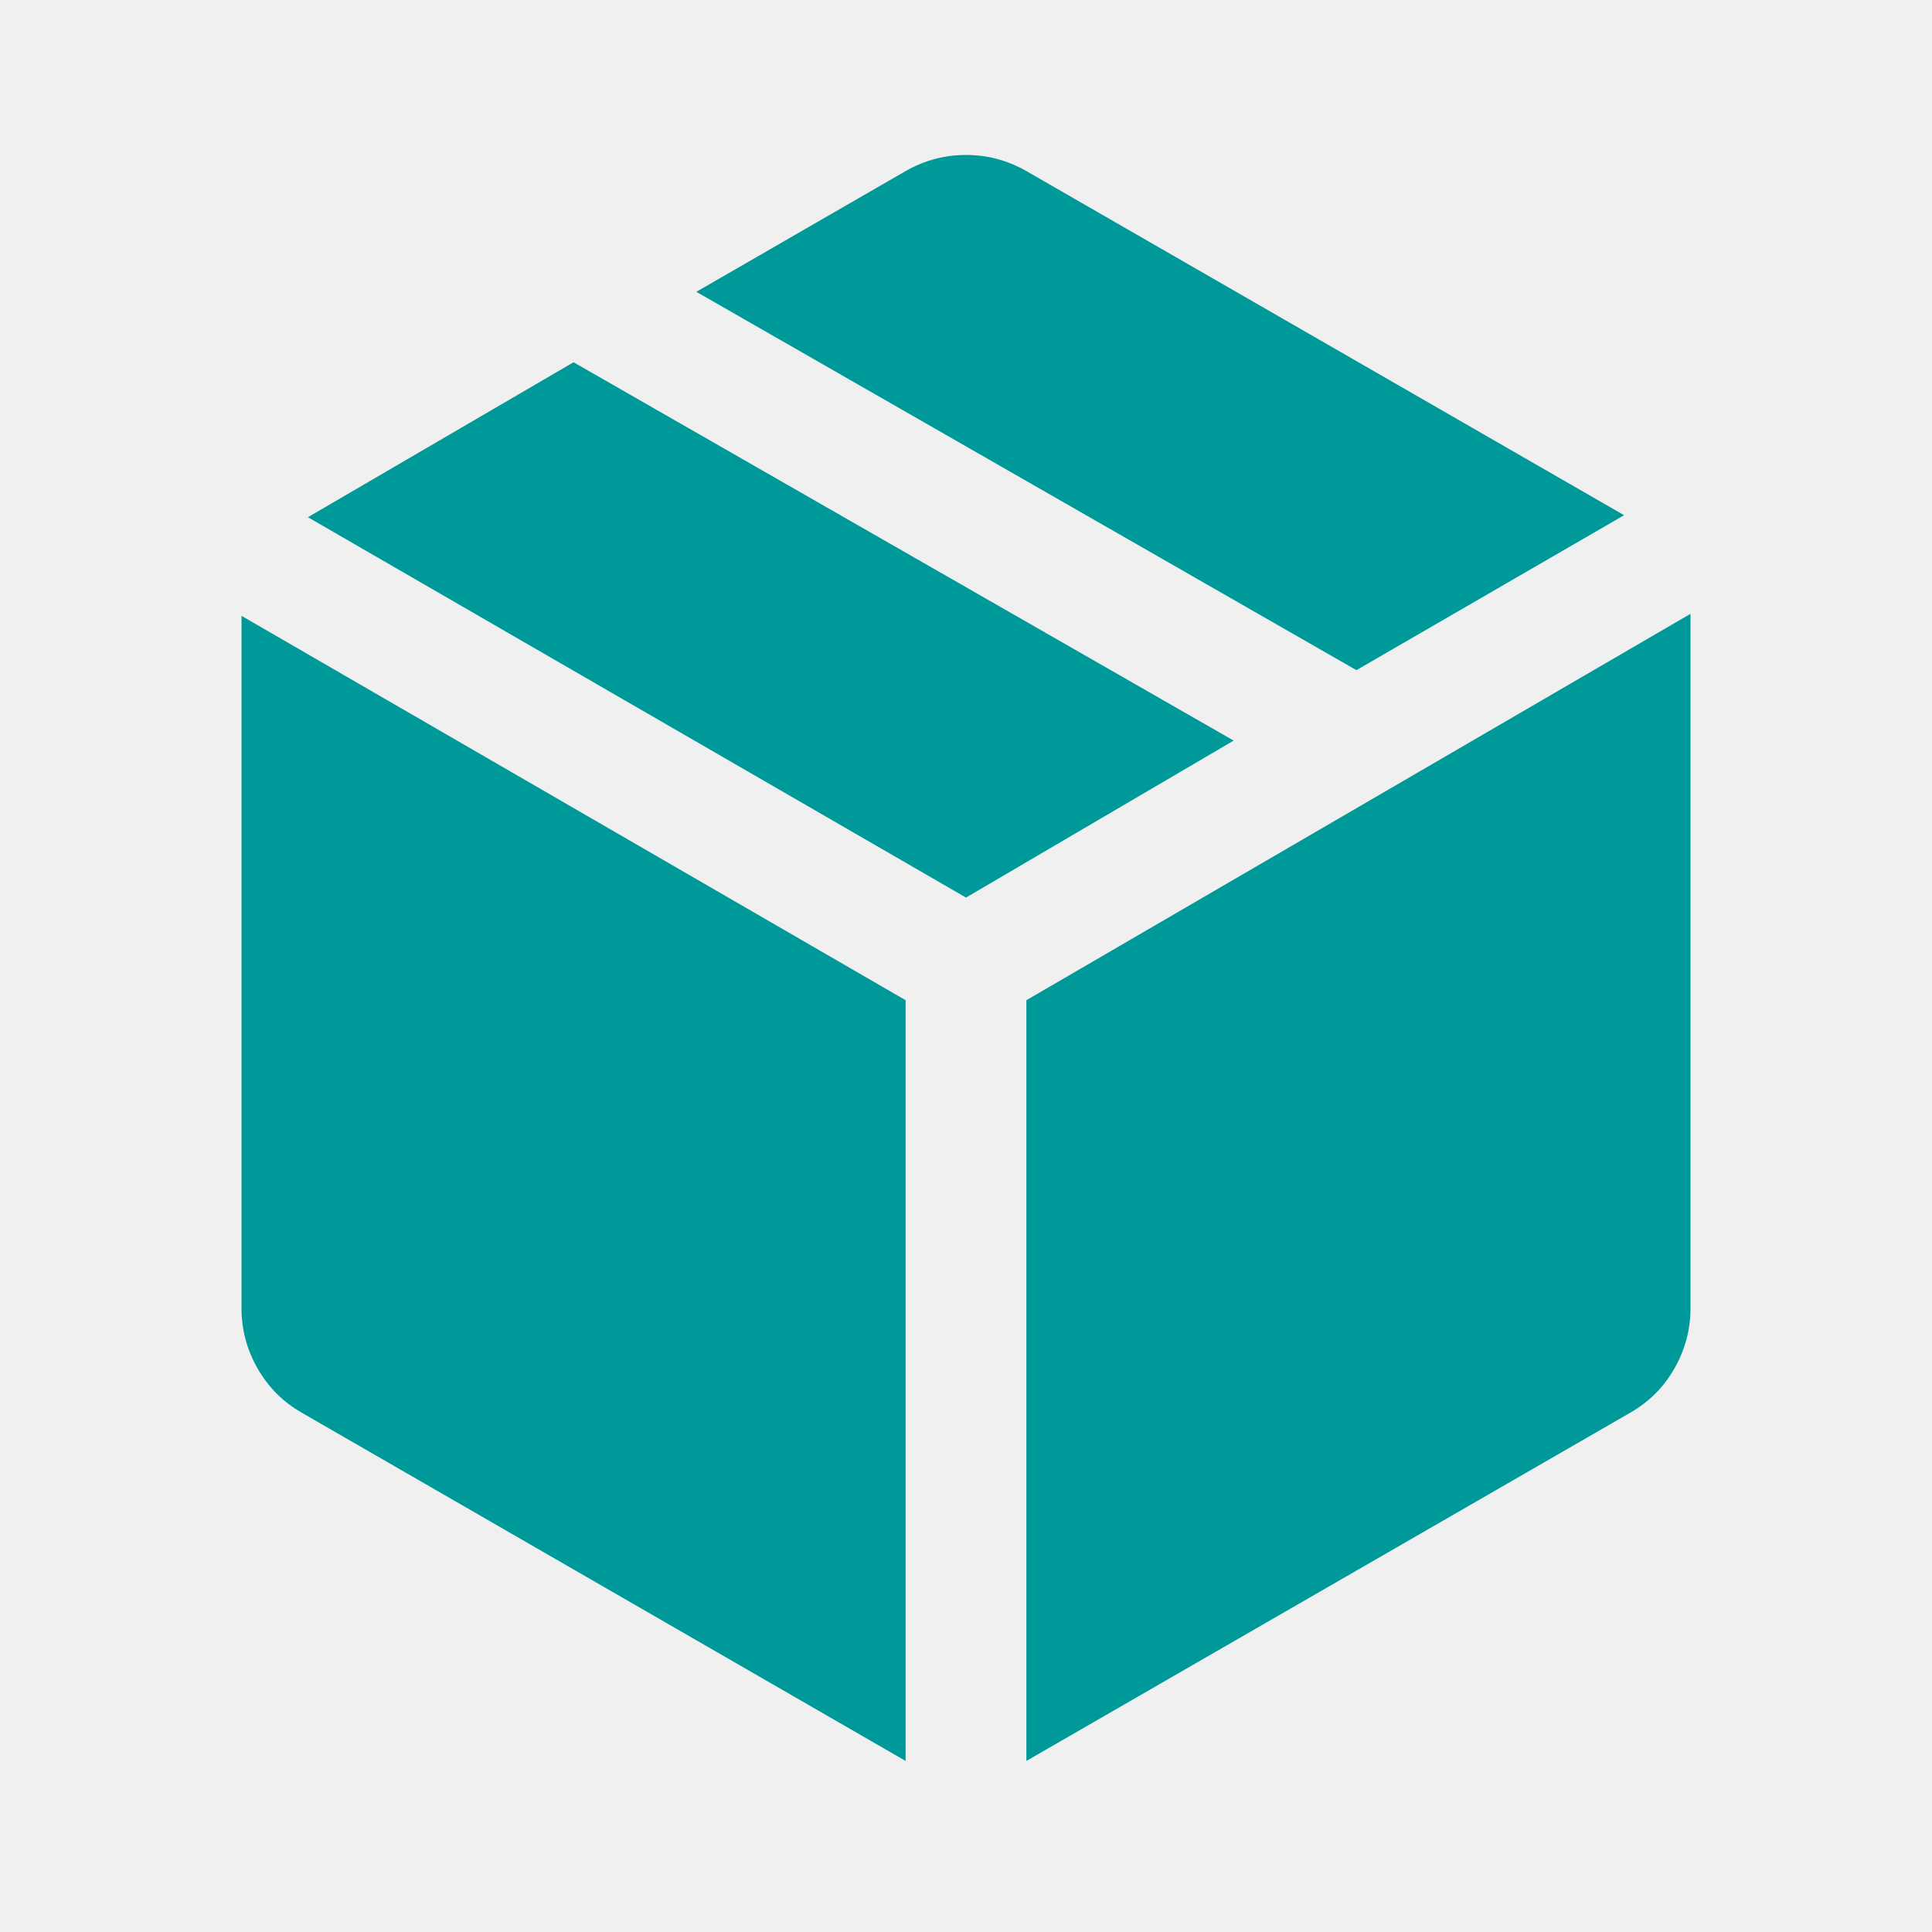
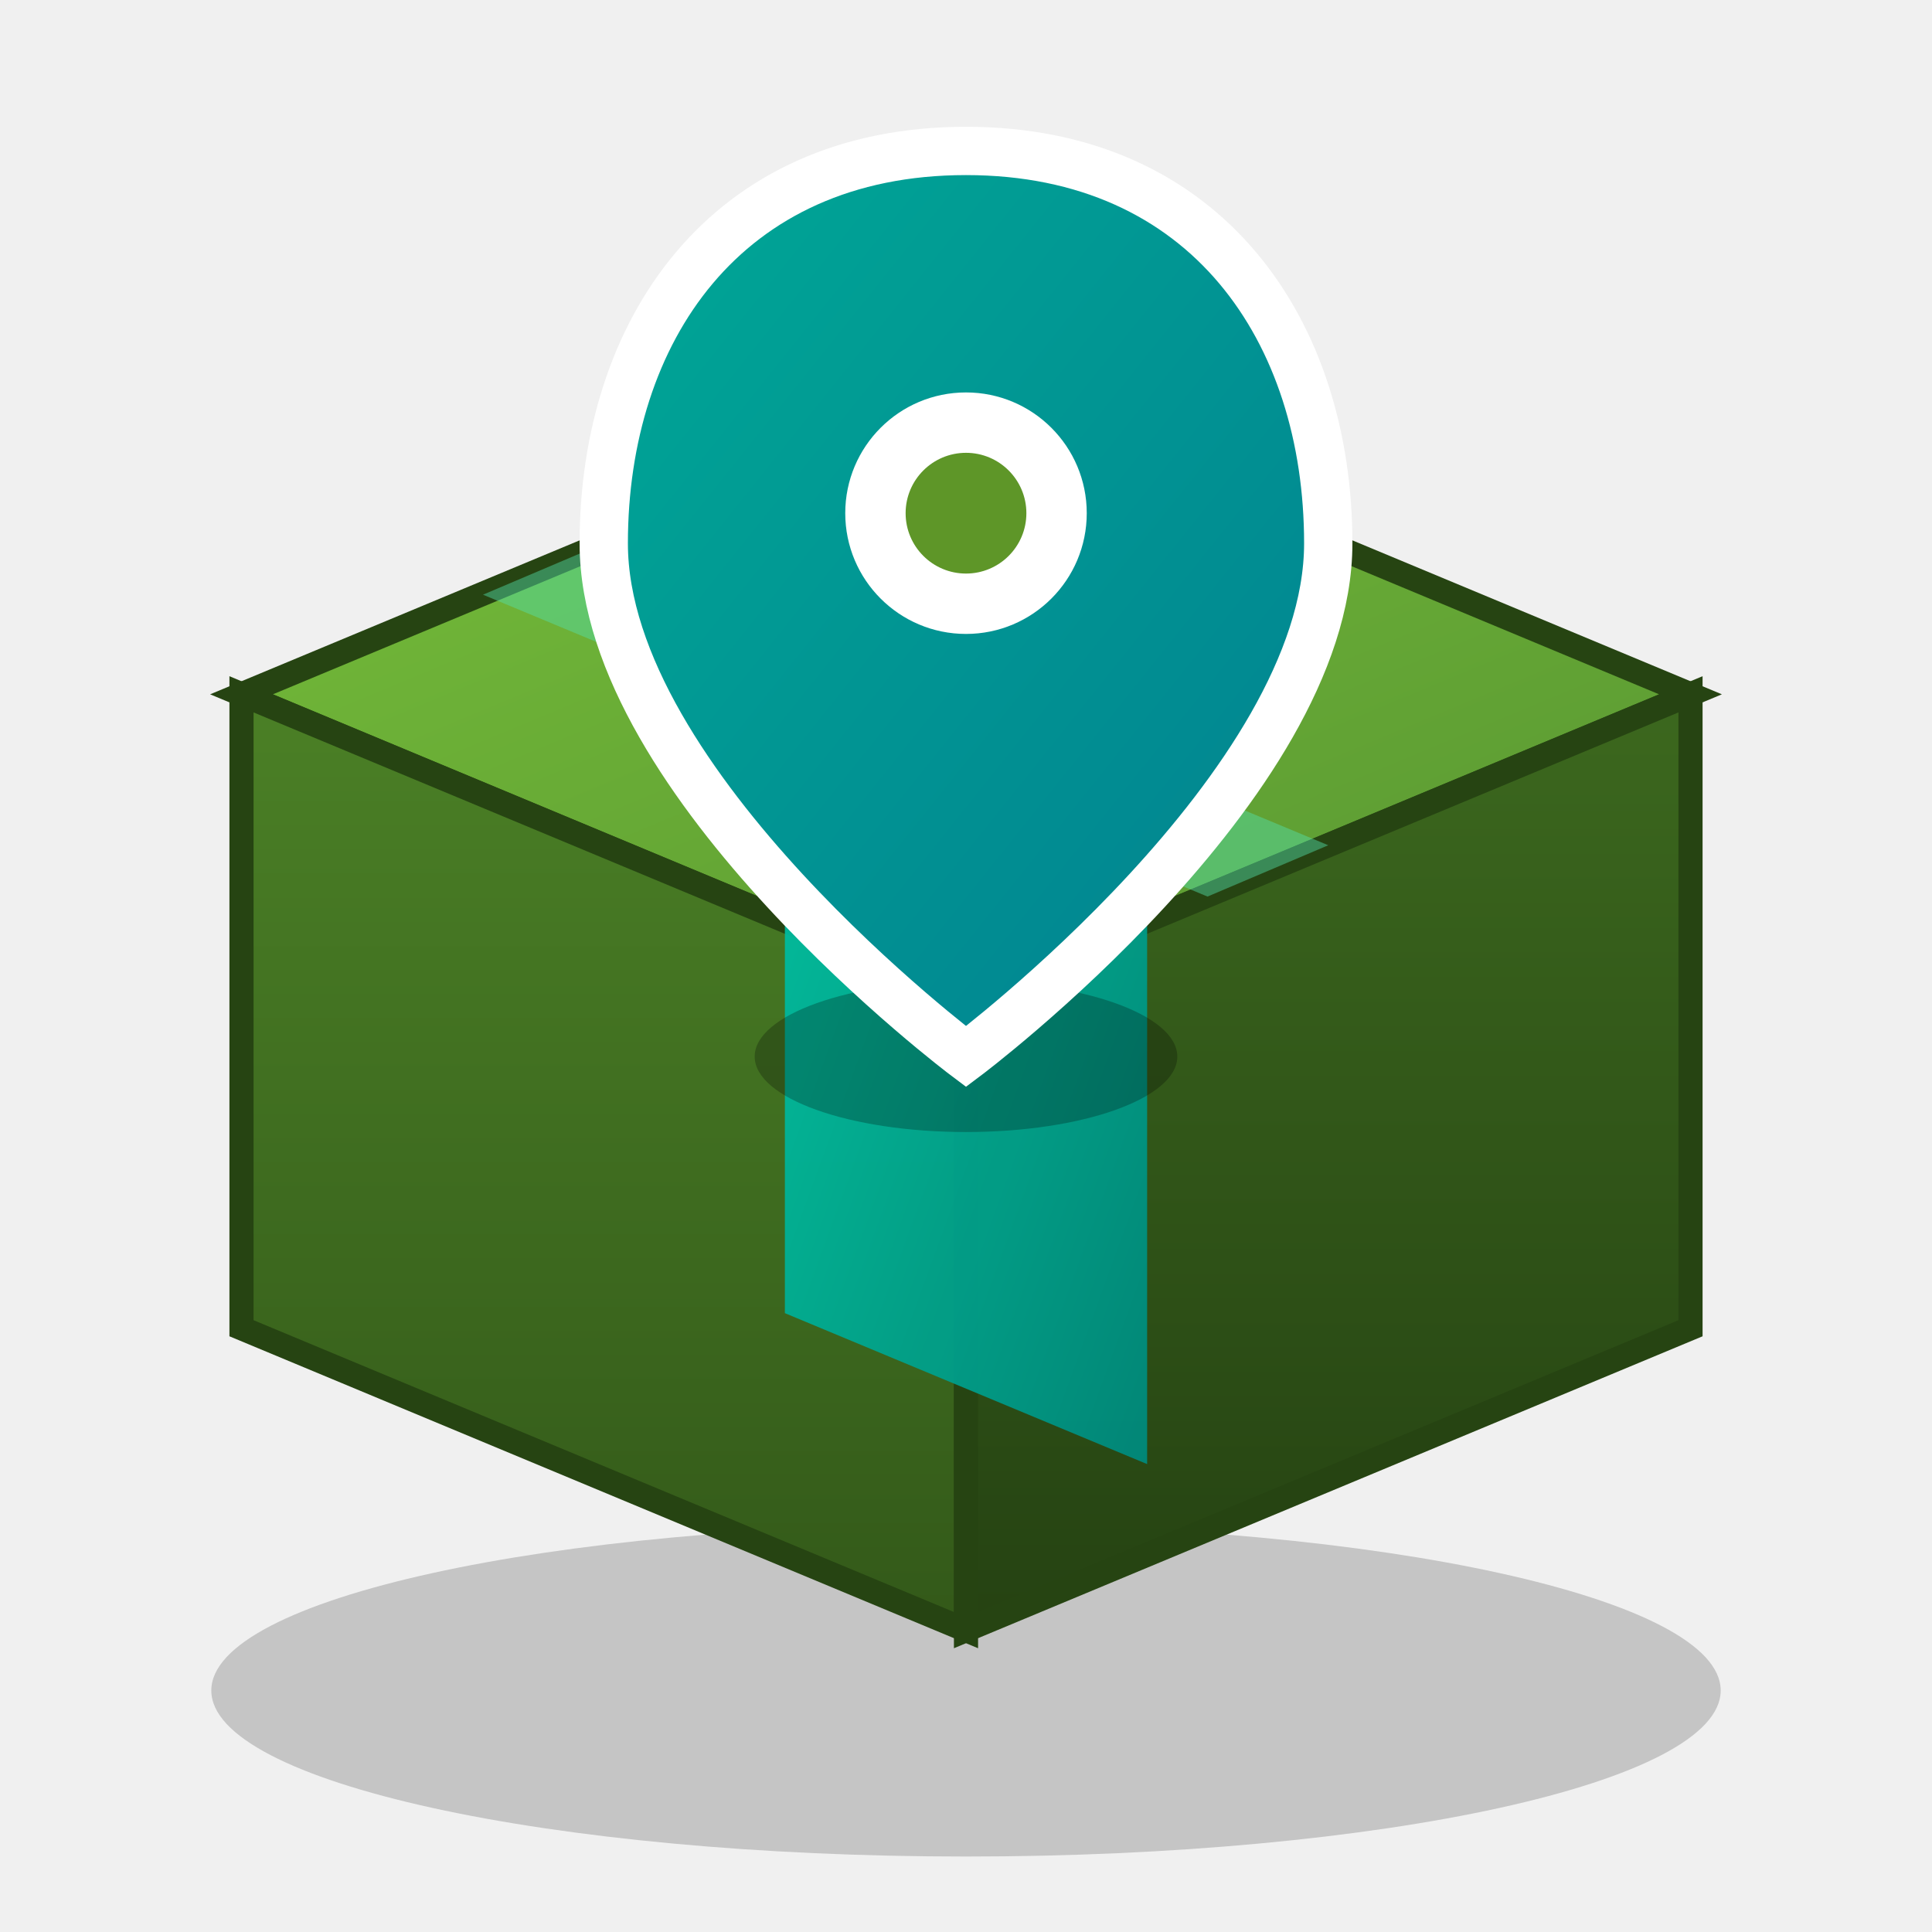
- <svg xmlns="http://www.w3.org/2000/svg" height="48px" viewBox="0 -960 960 960" width="48px" fill="#009999">
-   <path d="M450-85v-378L120-654v344q0 16 8 30t22 22L450-85Zm60 0 300-173q14-8 22-22t8-30v-345L510-463v378Zm164-542 133-77-297-171q-14-8-30-8t-30 8l-104 60 328 188ZM480-514l133-78-328-188-132 77 327 189Z" />
+ <svg xmlns="http://www.w3.org/2000/svg" viewBox="0 0 64 64" width="64" height="64">
+   <defs>
+     <linearGradient id="qfieldGreenPkg" x1="0%" y1="0%" x2="100%" y2="100%">
+       <stop offset="0%" stop-color="#5E9628" />
+       <stop offset="100%" stop-color="#3D681B" />
+     </linearGradient>
+     <linearGradient id="qfieldTealPkg" x1="0%" y1="0%" x2="100%" y2="100%">
+       <stop offset="0%" stop-color="#00A896" />
+       <stop offset="100%" stop-color="#028090" />
+     </linearGradient>
+     <linearGradient id="boxTopPkg" x1="0%" y1="0%" x2="100%" y2="100%">
+       <stop offset="0%" stop-color="#76BD39" />
+       <stop offset="100%" stop-color="#589632" />
+     </linearGradient>
+     <linearGradient id="boxLeftPkg" x1="0%" y1="0%" x2="0%" y2="100%">
+       <stop offset="0%" stop-color="#4B8026" />
+       <stop offset="100%" stop-color="#335919" />
+     </linearGradient>
+     <linearGradient id="boxRightPkg" x1="0%" y1="0%" x2="0%" y2="100%">
+       <stop offset="0%" stop-color="#3C681E" />
+       <stop offset="100%" stop-color="#254212" />
+     </linearGradient>
+     <linearGradient id="tapeGradPkg" x1="0%" y1="0%" x2="100%" y2="100%">
+       <stop offset="0%" stop-color="#00C9A7" />
+       <stop offset="100%" stop-color="#00897B" />
+     </linearGradient>
+   </defs>
+   <ellipse cx="32" cy="56" rx="25" ry="5.5" fill="#000000" opacity="0.18" />
+   <polygon points="32,13 56,23 32,33 8,23" fill="url(#boxTopPkg)" stroke="#264412" stroke-width="0.8" />
+   <polygon points="8,23 32,33 32,54 8,44" fill="url(#boxLeftPkg)" stroke="#264412" stroke-width="0.8" />
+   <polygon points="32,33 56,23 56,44 32,54" fill="url(#boxRightPkg)" stroke="#264412" stroke-width="0.8" />
+   <polygon points="26,15.5 38,20.5 38,48.5 26,43.5" fill="url(#tapeGradPkg)" opacity="0.95" />
+   <polygon points="20,18 44,28 40,29.7 16,19.7" fill="#52E0AA" opacity="0.45" />
+   <g transform="translate(32, 21)">
+     <ellipse cx="0" cy="14" rx="7" ry="2.5" fill="#000000" opacity="0.25" />
+     <path d="M0, -16 C-8,-16 -12,-10 -12,-3 C-12,5 0,14 0,14 C0,14 12,5 12,-3 C12,-10 8,-16 0,-16 Z" fill="url(#qfieldTealPkg)" stroke="#FFFFFF" stroke-width="1.6" />
+     <circle cx="0" cy="-4" r="4" fill="#FFFFFF" />
+     <circle cx="0" cy="-4" r="2" fill="#5E9628" />
+   </g>
</svg>
